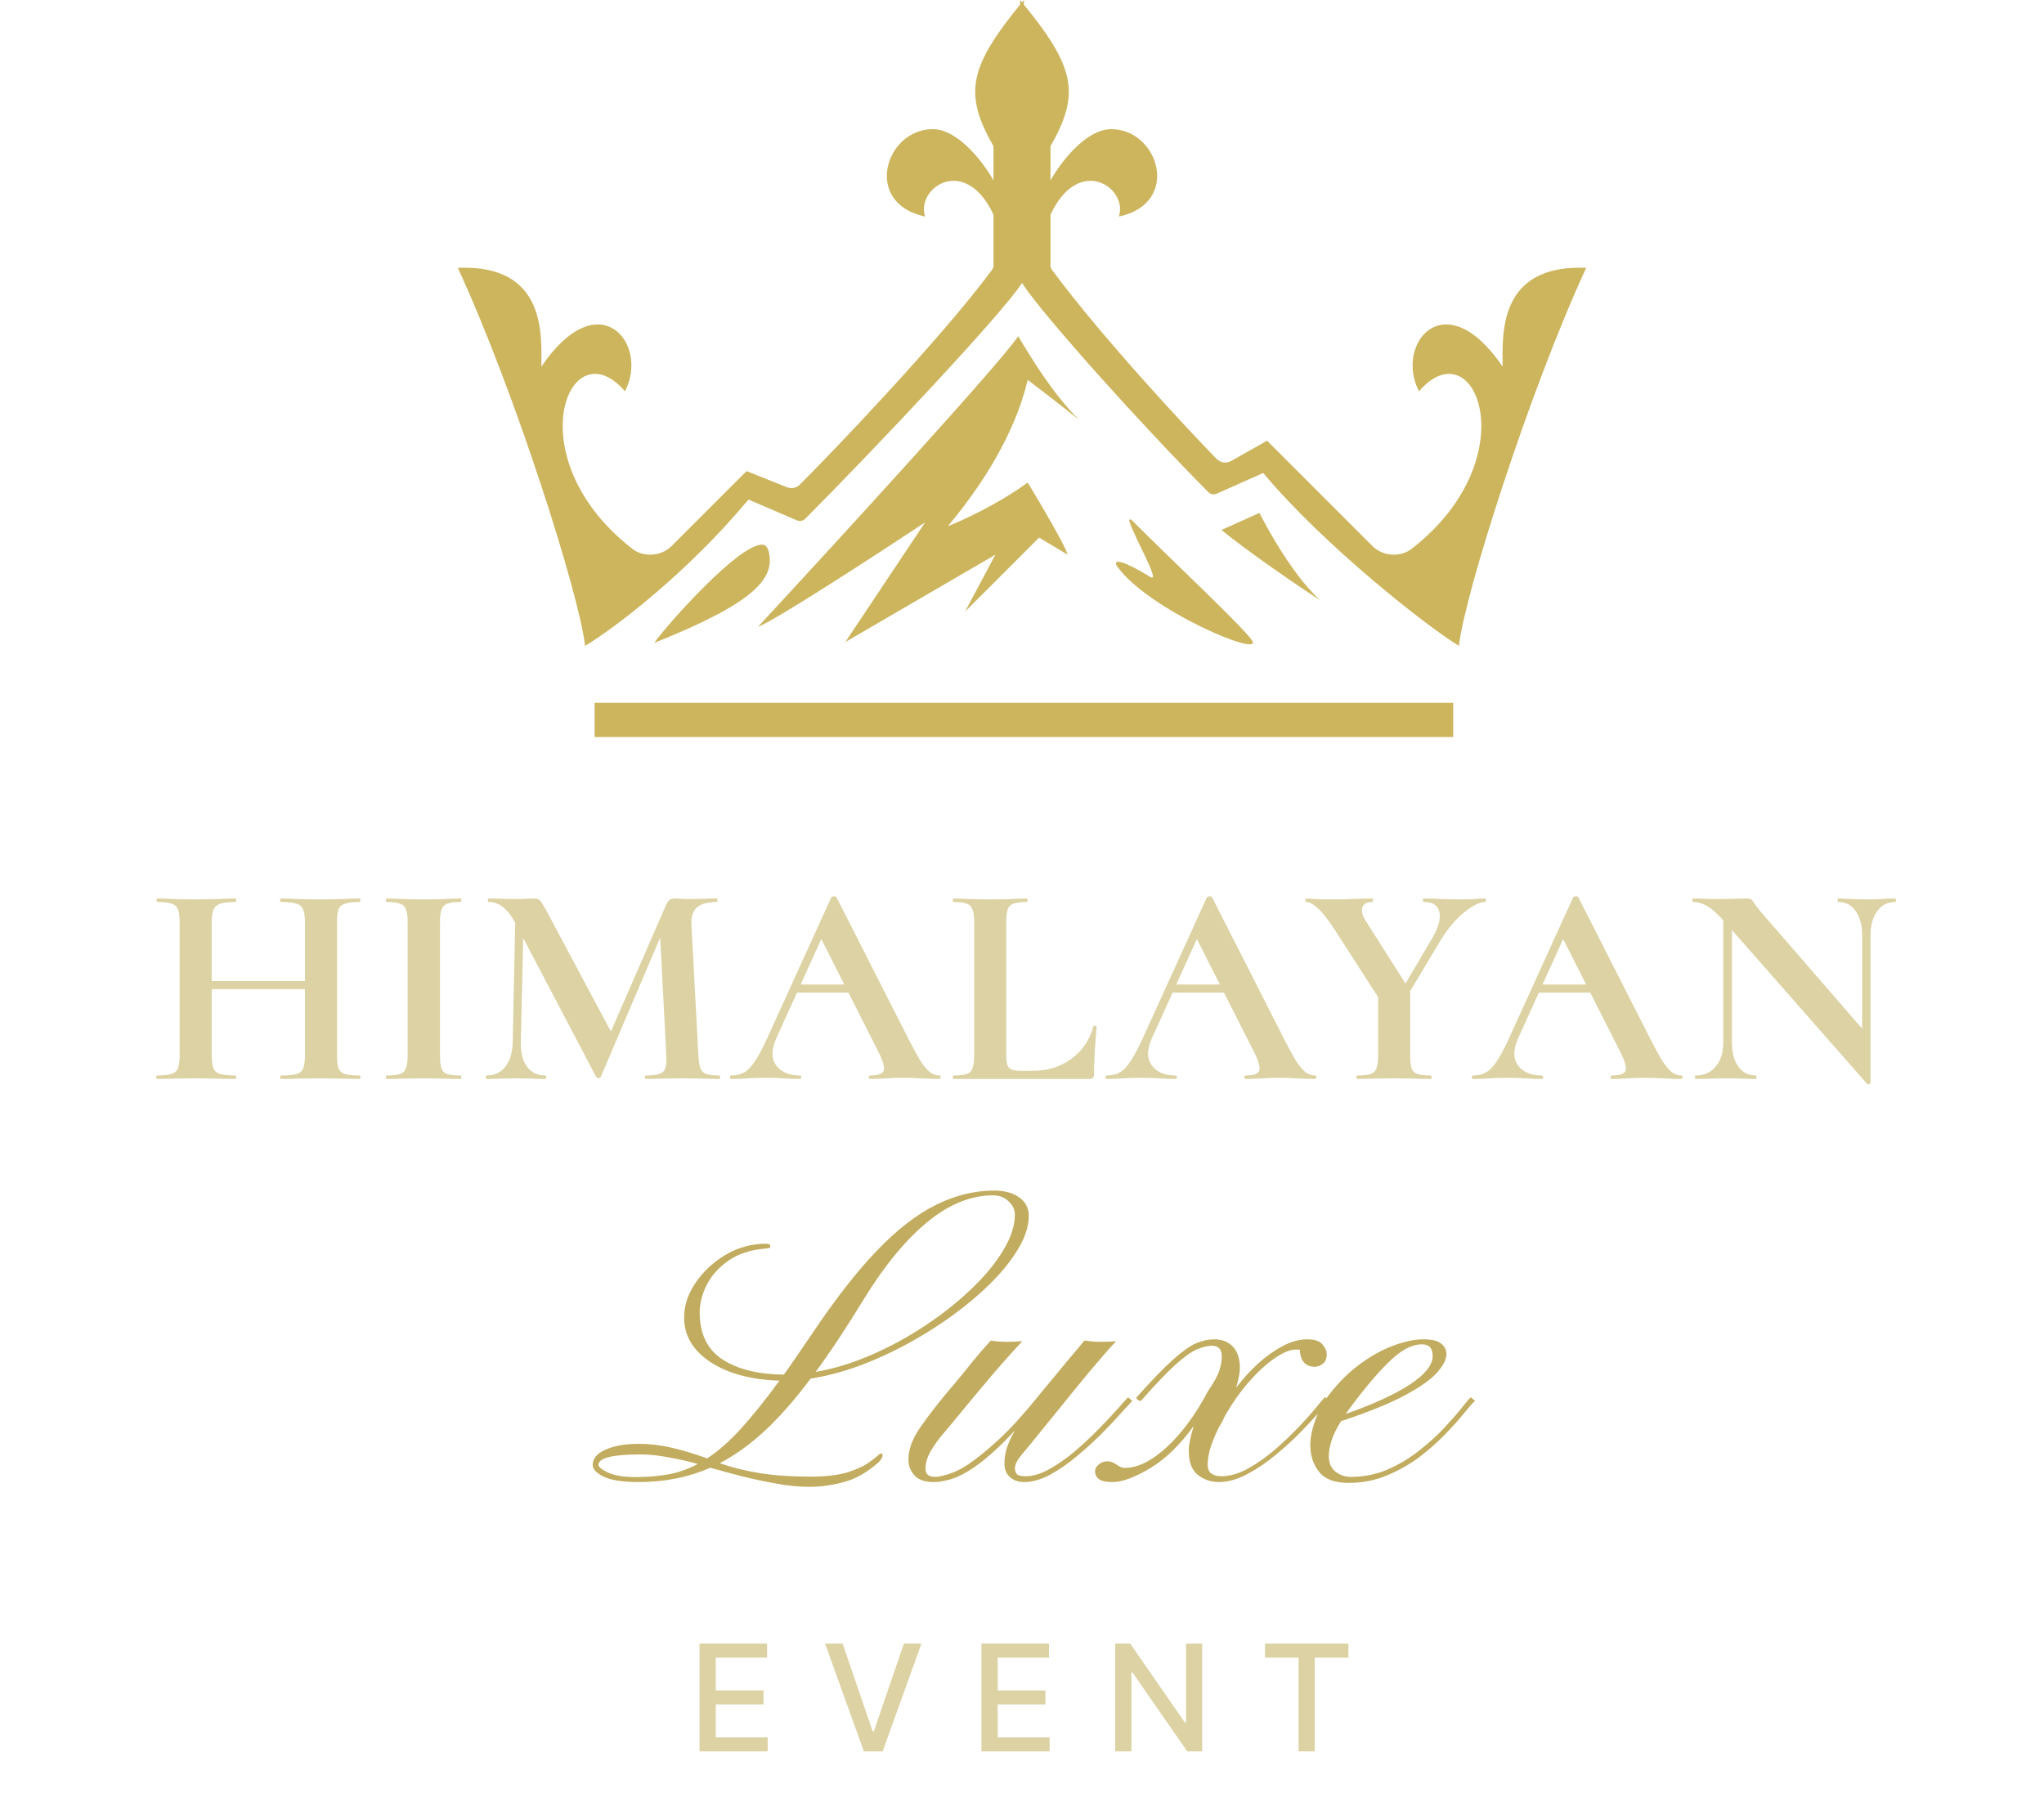
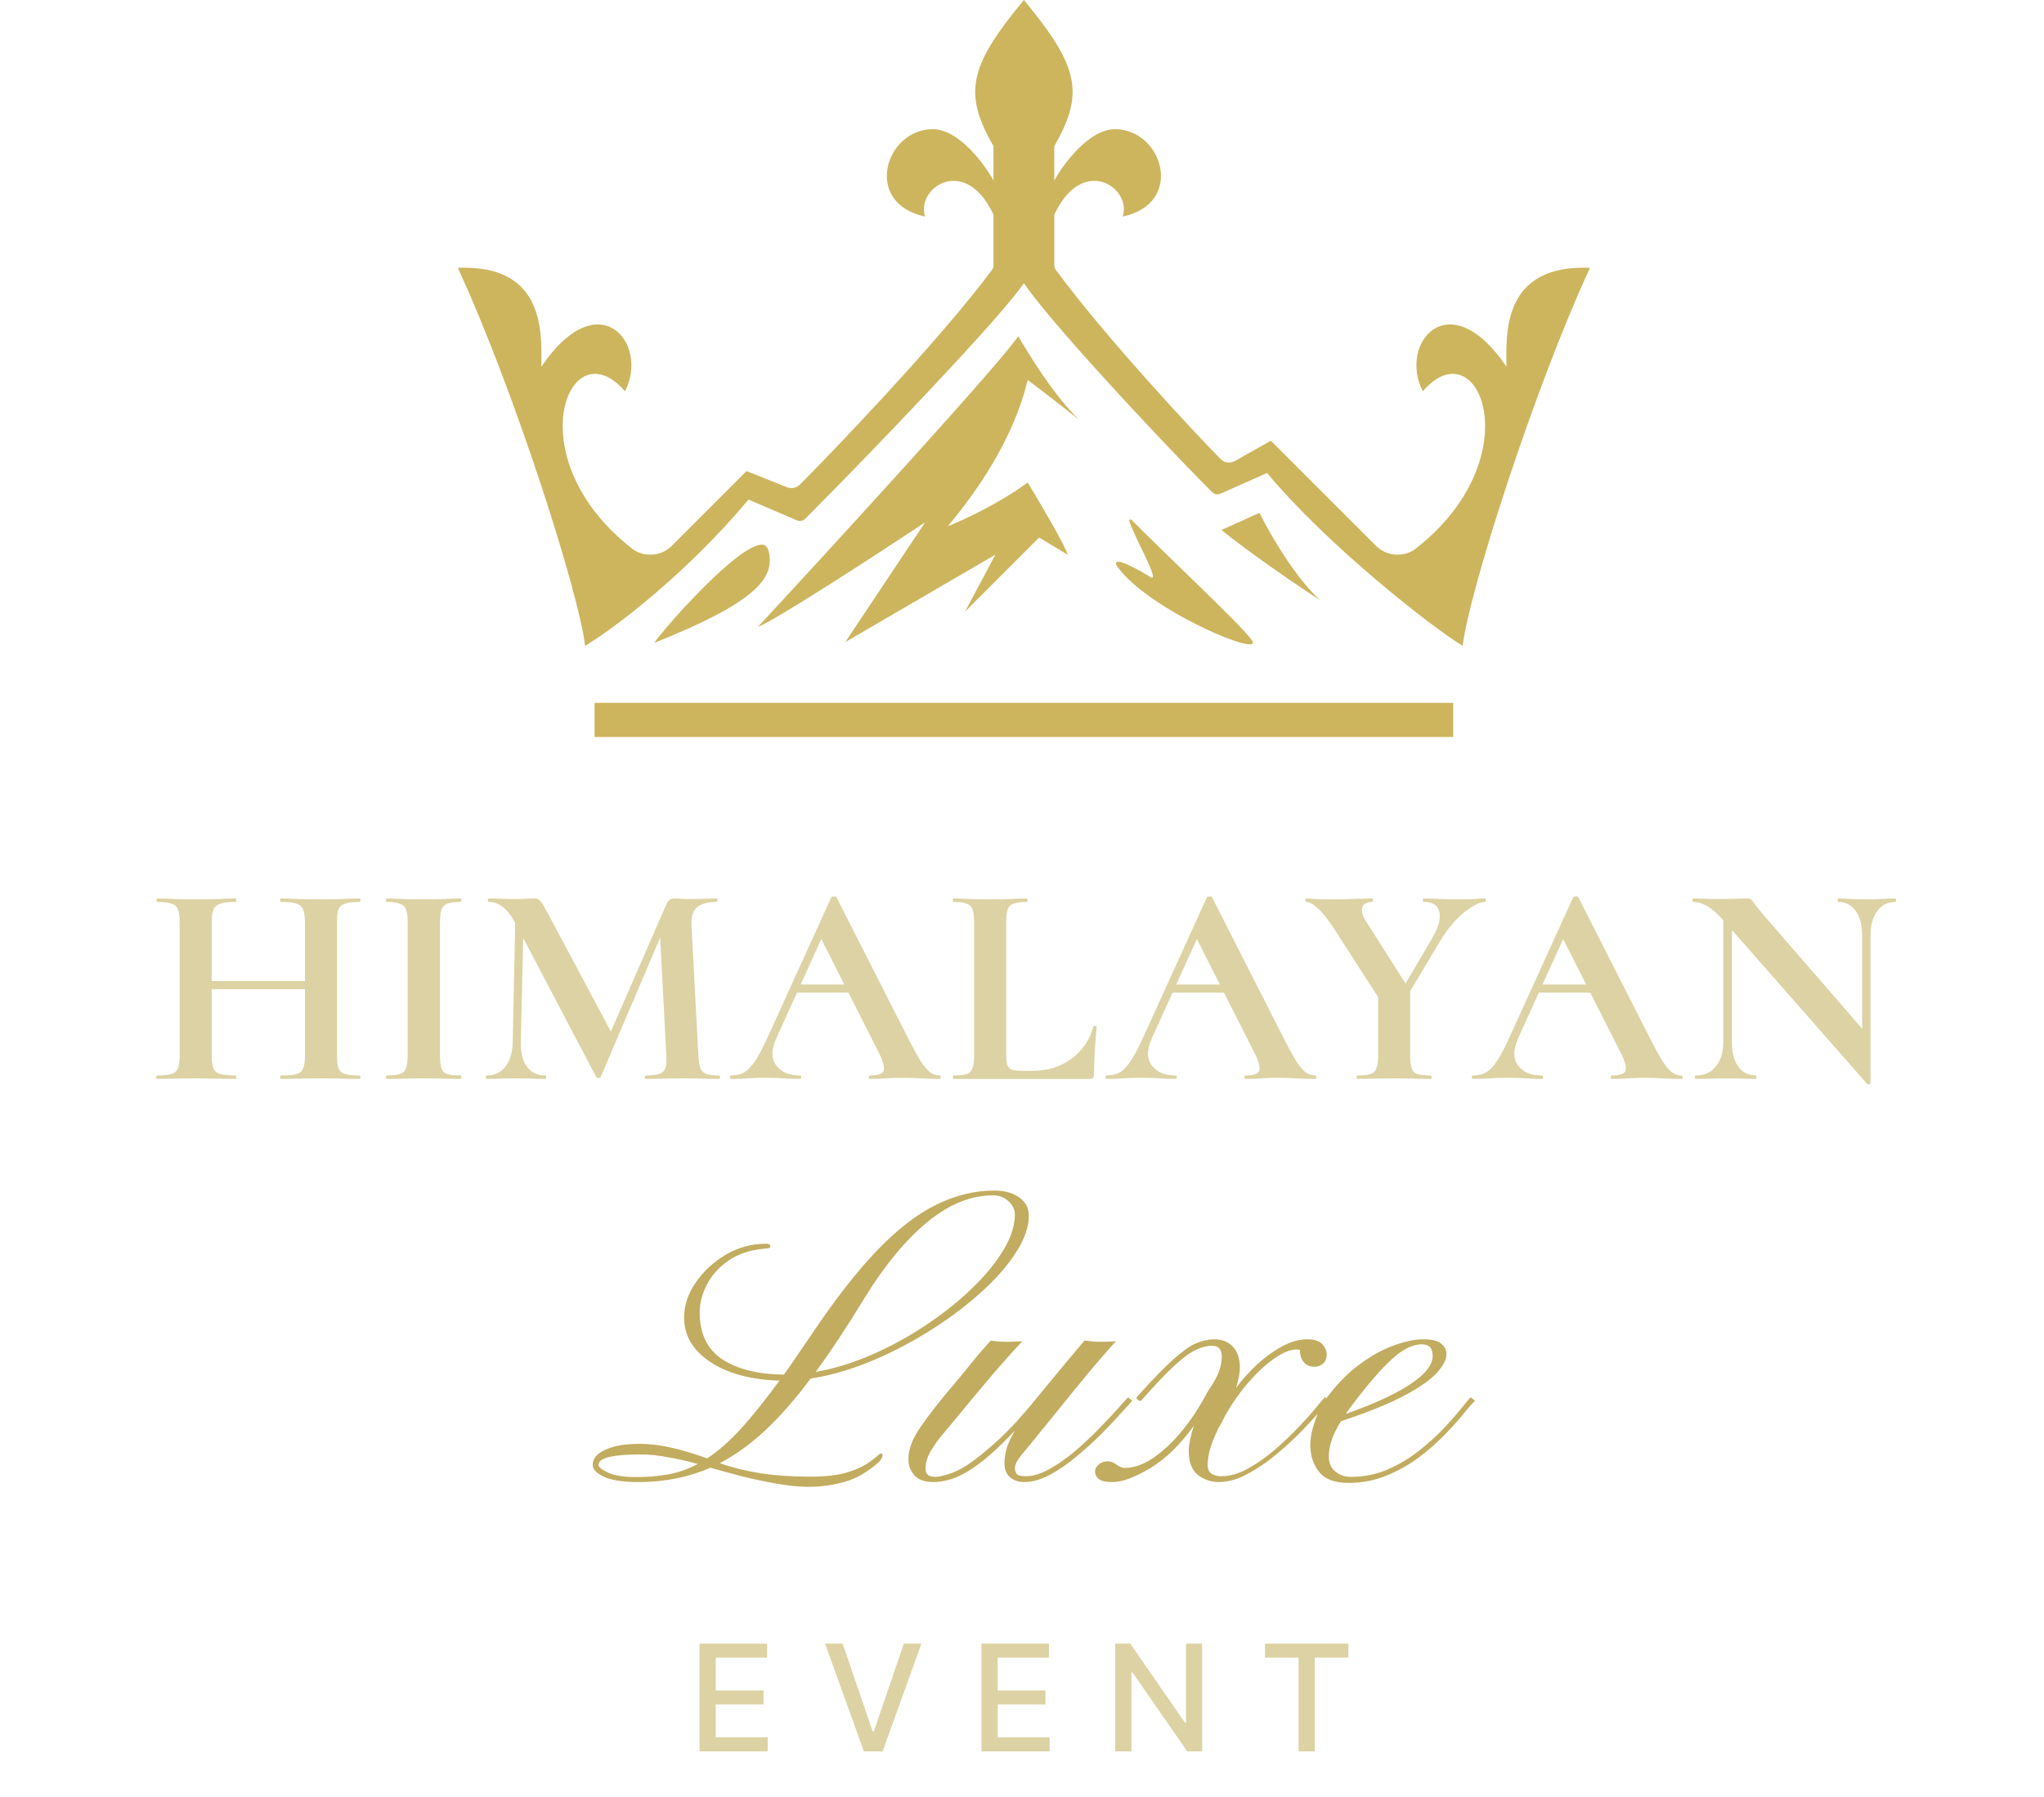
<svg xmlns="http://www.w3.org/2000/svg" width="538" height="473" viewBox="0 0 538 473" fill="none">
  <path d="M382.5 185H156.5V194H382.5V185Z" fill="#CDB55E" />
  <path d="M329.5 168.5C326.82 164.671 307.526 146.615 297.857 136.868C297.542 136.551 297.111 136.761 297.246 137.188C298.623 141.544 305.244 152.898 303 152C293.8 146.4 293.167 147.667 294 149C302 160.5 333 173.5 329.5 168.5Z" fill="#CDB55E" />
  <path d="M331.5 135L321.5 139.5C328.3 145.1 342 154.5 347.5 158C339.1 150.4 331.5 135 331.5 135Z" fill="#CDB55E" />
-   <path d="M269.5 0C255 17.5 253.5 24.5 261.5 38.5V47.5C259 43 252.3 34 245.5 34C233 34 227 53.5 243.5 57C241 49.5 254 40.5 261.5 56.5V69.846C261.5 70.271 261.374 70.673 261.121 71.015C247.531 89.407 217.612 120.544 210.505 127.574C209.569 128.5 208.269 128.708 207.046 128.219L196.5 124L176.843 143.657C175.343 145.157 173.308 146 171.186 146H171.07C169.399 146 167.744 145.477 166.425 144.451C135.618 120.47 149.819 85.873 164.5 103C171 90.5 157.7 74.1 142.5 96.5C142.5 88.5 144 69.5 120.5 70.5C135.5 103 152.5 156.5 154 170C161.833 165.333 181 150.7 197 131.5L209.755 136.967C210.507 137.289 211.367 137.134 211.944 136.554C229.728 118.701 263.597 82.85 269 74.5L269.5 0Z" fill="#CDB55E" />
-   <path d="M268.5 0C283 17.5 284.5 24.5 276.5 38.5V47.5C279 43 285.7 34 292.5 34C305 34 311 53.5 294.5 57C297 49.5 284 40.5 276.5 56.5V69.846C276.5 70.271 276.63 70.677 276.882 71.019C290.035 88.861 313.578 114.052 320.239 120.799C321.298 121.872 322.828 122.032 324.141 121.29L333.5 116L361.157 143.657C362.657 145.157 364.692 146 366.814 146H366.93C368.601 146 370.256 145.477 371.575 144.451C402.382 120.47 388.181 85.873 373.5 103C367 90.5 380.3 74.1 395.5 96.5C395.5 88.5 394 69.5 417.5 70.5C402.5 103 385.5 156.5 384 170C376.167 165.333 348.5 143.7 332.5 124.5L320.255 129.942C319.499 130.278 318.621 130.122 318.038 129.535C300.527 111.918 274.4 82.846 269 74.5L268.5 0Z" fill="#CDB55E" />
  <path d="M200.768 143.373C194.727 142.858 175.566 164.444 172.189 169.226C198.804 158.599 203.9 152.26 202.383 145.374C202.18 144.452 201.708 143.454 200.768 143.373Z" fill="#CDB55E" />
  <path d="M268 88.5C263.2 95.7 220.333 142.5 199.5 165C203.9 163.4 230.667 146 243.5 137.5L222.5 169L262 146L254 161L273.5 141.5L281 146C280.6 144 273.833 132.5 270.5 127C262.9 132.6 253.333 137 249.5 138.5C262 123.5 268 110.5 270.5 100C278.9 106.4 283 109.667 284 110.5C277 103.5 271.5 94.333 268 88.5Z" fill="#CDB55E" />
+   <path d="M269.5 0C255 17.5 253.5 24.5 261.5 38.5V47.5C259 43 252.3 34 245.5 34C233 34 227 53.5 243.5 57C241 49.5 254 40.5 261.5 56.5V69.846C261.5 70.271 261.374 70.673 261.121 71.015C247.531 89.407 217.612 120.544 210.505 127.574C209.569 128.5 208.269 128.708 207.046 128.219L196.5 124L176.843 143.657C175.343 145.157 173.308 146 171.186 146H171.07C169.399 146 167.744 145.477 166.425 144.451C135.618 120.47 149.819 85.873 164.5 103C171 90.5 157.7 74.1 142.5 96.5C142.5 88.5 144 69.5 120.5 70.5C135.5 103 152.5 156.5 154 170C161.833 165.333 181 150.7 197 131.5L209.755 136.967C210.507 137.289 211.366 137.134 211.944 136.555C229.745 118.702 264.097 82.85 269.5 74.5L269.5 0Z" fill="#CDB55E" />
+   <path d="M269.5 0C284 17.5 285.5 24.5 277.5 38.5V47.5C280 43 286.7 34 293.5 34C306 34 312 53.5 295.5 57C298 49.5 285 40.5 277.5 56.5V69.846C277.5 70.271 277.63 70.677 277.882 71.019C291.035 88.861 314.578 114.052 321.239 120.799C322.298 121.872 323.828 122.032 325.141 121.29L334.5 116L362.157 143.657C363.657 145.157 365.692 146 367.814 146H367.93C369.601 146 371.256 145.477 372.575 144.451C403.382 120.47 389.181 85.873 374.5 103C368 90.5 381.3 74.1 396.5 96.5C396.5 88.5 395 69.5 418.5 70.5C403.5 103 386.5 156.5 385 170C377.167 165.333 349.5 143.7 333.5 124.5L321.255 129.942C320.499 130.278 319.621 130.122 319.038 129.535C301.509 111.918 274.9 82.846 269.5 74.5L269.5 0Z" fill="#CDB55E" />
+   <path d="M263.5 9.5L269.5 0L271 3L272.5 5L274 9.5L276 81.5L271 76L270 75L269.5 74.5L269 75L262.5 81.5L263.5 9.5Z" fill="#CDB55E" />
  <path d="M80.268 242.808C80.268 241.339 80.116 240.224 79.812 239.464C79.559 238.704 78.976 238.172 78.064 237.868C77.152 237.564 75.784 237.412 73.96 237.412C73.808 237.412 73.732 237.26 73.732 236.956C73.732 236.652 73.808 236.5 73.96 236.5C75.277 236.5 76.772 236.551 78.444 236.652C80.167 236.703 82.193 236.728 84.524 236.728C86.348 236.728 88.147 236.703 89.92 236.652C91.744 236.551 93.315 236.5 94.632 236.5C94.784 236.5 94.86 236.652 94.86 236.956C94.86 237.26 94.784 237.412 94.632 237.412C92.96 237.412 91.693 237.564 90.832 237.868C89.971 238.121 89.388 238.628 89.084 239.388C88.831 240.097 88.704 241.187 88.704 242.656V277.844C88.704 279.313 88.831 280.428 89.084 281.188C89.388 281.948 89.971 282.455 90.832 282.708C91.693 282.961 92.96 283.088 94.632 283.088C94.784 283.088 94.86 283.24 94.86 283.544C94.86 283.848 94.784 284 94.632 284C93.315 284 91.744 283.975 89.92 283.924C88.147 283.873 86.348 283.848 84.524 283.848C82.193 283.848 80.167 283.873 78.444 283.924C76.772 283.975 75.277 284 73.96 284C73.808 284 73.732 283.848 73.732 283.544C73.732 283.24 73.808 283.088 73.96 283.088C75.784 283.088 77.152 282.961 78.064 282.708C78.976 282.455 79.559 281.948 79.812 281.188C80.116 280.428 80.268 279.313 80.268 277.844V242.808ZM51.236 260.364V258.236H84.144V260.364H51.236ZM47.284 277.844V242.656C47.284 241.187 47.132 240.097 46.828 239.388C46.575 238.628 46.017 238.121 45.156 237.868C44.345 237.564 43.104 237.412 41.432 237.412C41.28 237.412 41.204 237.26 41.204 236.956C41.204 236.652 41.28 236.5 41.432 236.5C42.749 236.5 44.244 236.551 45.916 236.652C47.588 236.703 49.336 236.728 51.16 236.728C53.491 236.728 55.517 236.703 57.24 236.652C59.013 236.551 60.609 236.5 62.028 236.5C62.129 236.5 62.18 236.652 62.18 236.956C62.18 237.26 62.129 237.412 62.028 237.412C60.255 237.412 58.912 237.564 58 237.868C57.088 238.172 56.48 238.704 56.176 239.464C55.872 240.224 55.72 241.339 55.72 242.808V277.844C55.72 279.313 55.872 280.428 56.176 281.188C56.48 281.948 57.088 282.455 58 282.708C58.912 282.961 60.255 283.088 62.028 283.088C62.129 283.088 62.18 283.24 62.18 283.544C62.18 283.848 62.129 284 62.028 284C60.559 284 58.963 283.975 57.24 283.924C55.517 283.873 53.491 283.848 51.16 283.848C49.336 283.848 47.563 283.873 45.84 283.924C44.117 283.975 42.597 284 41.28 284C41.179 284 41.128 283.848 41.128 283.544C41.128 283.24 41.179 283.088 41.28 283.088C43.003 283.088 44.269 282.961 45.08 282.708C45.941 282.455 46.524 281.948 46.828 281.188C47.132 280.428 47.284 279.313 47.284 277.844ZM115.811 277.844C115.811 279.313 115.938 280.428 116.191 281.188C116.444 281.948 116.951 282.455 117.711 282.708C118.471 282.961 119.636 283.088 121.207 283.088C121.359 283.088 121.435 283.24 121.435 283.544C121.435 283.848 121.359 284 121.207 284C119.89 284 118.42 283.975 116.799 283.924C115.178 283.873 113.404 283.848 111.479 283.848C109.655 283.848 107.907 283.873 106.235 283.924C104.563 283.975 103.068 284 101.751 284C101.65 284 101.599 283.848 101.599 283.544C101.599 283.24 101.65 283.088 101.751 283.088C103.322 283.088 104.487 282.961 105.247 282.708C106.058 282.455 106.59 281.948 106.843 281.188C107.147 280.428 107.299 279.313 107.299 277.844V242.656C107.299 241.187 107.147 240.097 106.843 239.388C106.59 238.628 106.058 238.121 105.247 237.868C104.487 237.564 103.322 237.412 101.751 237.412C101.65 237.412 101.599 237.26 101.599 236.956C101.599 236.652 101.65 236.5 101.751 236.5C103.068 236.5 104.563 236.551 106.235 236.652C107.907 236.703 109.655 236.728 111.479 236.728C113.404 236.728 115.178 236.703 116.799 236.652C118.471 236.551 119.94 236.5 121.207 236.5C121.359 236.5 121.435 236.652 121.435 236.956C121.435 237.26 121.359 237.412 121.207 237.412C119.687 237.412 118.522 237.564 117.711 237.868C116.951 238.172 116.444 238.704 116.191 239.464C115.938 240.224 115.811 241.339 115.811 242.808V277.844ZM134.948 274.348L135.708 238.248L137.912 238.4L137.076 274.348C137.025 277.033 137.557 279.161 138.672 280.732C139.837 282.303 141.458 283.088 143.536 283.088C143.688 283.088 143.764 283.24 143.764 283.544C143.764 283.848 143.688 284 143.536 284C142.421 284 141.281 283.975 140.116 283.924C138.95 283.873 137.633 283.848 136.164 283.848C134.542 283.848 133.073 283.873 131.756 283.924C130.438 283.975 129.222 284 128.108 284C127.956 284 127.88 283.848 127.88 283.544C127.88 283.24 127.956 283.088 128.108 283.088C130.185 283.088 131.832 282.303 133.048 280.732C134.264 279.161 134.897 277.033 134.948 274.348ZM189.364 283.088C189.465 283.088 189.516 283.24 189.516 283.544C189.516 283.848 189.465 284 189.364 284C188.046 284 186.552 283.975 184.88 283.924C183.208 283.873 181.46 283.848 179.636 283.848C177.761 283.848 176.013 283.873 174.392 283.924C172.77 283.975 171.301 284 169.984 284C169.832 284 169.756 283.848 169.756 283.544C169.756 283.24 169.832 283.088 169.984 283.088C172.365 283.088 173.885 282.759 174.544 282.1C175.253 281.441 175.532 280.023 175.38 277.844L173.632 244.1L177.508 238.02L158.128 283.468C158.077 283.671 157.874 283.772 157.52 283.772C157.216 283.772 157.013 283.671 156.912 283.468L135.556 242.808C133.63 239.211 131.325 237.412 128.64 237.412C128.488 237.412 128.412 237.26 128.412 236.956C128.412 236.652 128.488 236.5 128.64 236.5C129.704 236.5 130.818 236.525 131.984 236.576C133.149 236.627 134.137 236.652 134.948 236.652C136.265 236.652 137.405 236.627 138.368 236.576C139.381 236.525 140.166 236.5 140.724 236.5C141.433 236.5 141.965 236.753 142.32 237.26C142.725 237.767 143.358 238.831 144.22 240.452L161.244 272.372L157.444 279.212L175.228 238.4C175.532 237.691 175.836 237.209 176.14 236.956C176.494 236.652 176.95 236.5 177.508 236.5C178.014 236.5 178.546 236.525 179.104 236.576C179.661 236.627 180.32 236.652 181.08 236.652C182.701 236.652 184.069 236.627 185.184 236.576C186.349 236.525 187.489 236.5 188.604 236.5C188.756 236.5 188.832 236.652 188.832 236.956C188.832 237.26 188.756 237.412 188.604 237.412C186.273 237.412 184.55 237.893 183.436 238.856C182.372 239.819 181.89 241.313 181.992 243.34L183.816 277.844C183.917 279.313 184.094 280.428 184.348 281.188C184.652 281.948 185.184 282.455 185.944 282.708C186.704 282.961 187.844 283.088 189.364 283.088ZM209.308 261.276L210.448 259.148H226.104L226.636 261.276H209.308ZM247.232 283.088C247.485 283.088 247.612 283.24 247.612 283.544C247.612 283.848 247.485 284 247.232 284C245.712 284 244.116 283.949 242.444 283.848C240.822 283.747 239.252 283.696 237.732 283.696C236.009 283.696 234.514 283.747 233.248 283.848C231.981 283.949 230.562 284 228.992 284C228.789 284 228.688 283.848 228.688 283.544C228.688 283.24 228.789 283.088 228.992 283.088C231.069 283.088 232.26 282.683 232.564 281.872C232.918 281.011 232.462 279.339 231.196 276.856L215.768 246.38L219.492 239.844L204.368 273.208C203 276.248 202.974 278.655 204.292 280.428C205.609 282.201 207.686 283.088 210.524 283.088C210.777 283.088 210.904 283.24 210.904 283.544C210.904 283.848 210.777 284 210.524 284C209.004 284 207.61 283.949 206.344 283.848C205.077 283.747 203.481 283.696 201.556 283.696C199.58 283.696 197.984 283.747 196.768 283.848C195.602 283.949 194.158 284 192.436 284C192.233 284 192.132 283.848 192.132 283.544C192.132 283.24 192.233 283.088 192.436 283.088C193.804 283.088 194.969 282.809 195.932 282.252C196.945 281.644 197.933 280.58 198.896 279.06C199.909 277.489 201.049 275.285 202.316 272.448L218.808 236.196C218.858 236.044 219.086 235.968 219.492 235.968C219.897 235.917 220.125 235.993 220.176 236.196L239.176 273.588C240.392 275.969 241.43 277.869 242.292 279.288C243.204 280.656 244.04 281.644 244.8 282.252C245.61 282.809 246.421 283.088 247.232 283.088ZM264.85 242.732V277.54C264.85 278.756 264.951 279.693 265.154 280.352C265.357 280.96 265.762 281.365 266.37 281.568C267.029 281.771 267.966 281.872 269.182 281.872H271.766C275.718 281.872 279.138 280.808 282.026 278.68C284.914 276.552 286.839 273.715 287.802 270.168C287.853 270.016 288.005 269.965 288.258 270.016C288.511 270.067 288.638 270.168 288.638 270.32C288.486 271.992 288.334 274.019 288.182 276.4C288.03 278.731 287.954 280.884 287.954 282.86C287.954 283.62 287.574 284 286.814 284H250.942C250.841 284 250.79 283.848 250.79 283.544C250.79 283.24 250.841 283.088 250.942 283.088C252.513 283.088 253.678 282.961 254.438 282.708C255.198 282.455 255.705 281.948 255.958 281.188C256.262 280.428 256.414 279.313 256.414 277.844V242.656C256.414 241.187 256.262 240.097 255.958 239.388C255.705 238.628 255.198 238.121 254.438 237.868C253.678 237.564 252.513 237.412 250.942 237.412C250.841 237.412 250.79 237.26 250.79 236.956C250.79 236.652 250.841 236.5 250.942 236.5C252.158 236.5 253.602 236.551 255.274 236.652C256.997 236.703 258.77 236.728 260.594 236.728C262.519 236.728 264.293 236.703 265.914 236.652C267.535 236.551 268.979 236.5 270.246 236.5C270.398 236.5 270.474 236.652 270.474 236.956C270.474 237.26 270.398 237.412 270.246 237.412C268.726 237.412 267.561 237.564 266.75 237.868C265.99 238.121 265.483 238.628 265.23 239.388C264.977 240.148 264.85 241.263 264.85 242.732ZM308.164 261.276L309.304 259.148H324.96L325.492 261.276H308.164ZM346.088 283.088C346.341 283.088 346.468 283.24 346.468 283.544C346.468 283.848 346.341 284 346.088 284C344.568 284 342.972 283.949 341.3 283.848C339.679 283.747 338.108 283.696 336.588 283.696C334.865 283.696 333.371 283.747 332.104 283.848C330.837 283.949 329.419 284 327.848 284C327.645 284 327.544 283.848 327.544 283.544C327.544 283.24 327.645 283.088 327.848 283.088C329.925 283.088 331.116 282.683 331.42 281.872C331.775 281.011 331.319 279.339 330.052 276.856L314.624 246.38L318.348 239.844L303.224 273.208C301.856 276.248 301.831 278.655 303.148 280.428C304.465 282.201 306.543 283.088 309.38 283.088C309.633 283.088 309.76 283.24 309.76 283.544C309.76 283.848 309.633 284 309.38 284C307.86 284 306.467 283.949 305.2 283.848C303.933 283.747 302.337 283.696 300.412 283.696C298.436 283.696 296.84 283.747 295.624 283.848C294.459 283.949 293.015 284 291.292 284C291.089 284 290.988 283.848 290.988 283.544C290.988 283.24 291.089 283.088 291.292 283.088C292.66 283.088 293.825 282.809 294.788 282.252C295.801 281.644 296.789 280.58 297.752 279.06C298.765 277.489 299.905 275.285 301.172 272.448L317.664 236.196C317.715 236.044 317.943 235.968 318.348 235.968C318.753 235.917 318.981 235.993 319.032 236.196L338.032 273.588C339.248 275.969 340.287 277.869 341.148 279.288C342.06 280.656 342.896 281.644 343.656 282.252C344.467 282.809 345.277 283.088 346.088 283.088ZM367.604 262.872L376.952 246.988C378.624 244.151 379.258 241.845 378.852 240.072C378.498 238.299 377.13 237.412 374.748 237.412C374.596 237.412 374.52 237.26 374.52 236.956C374.52 236.652 374.596 236.5 374.748 236.5C376.37 236.5 377.89 236.551 379.308 236.652C380.727 236.703 382.627 236.728 385.008 236.728C386.275 236.728 387.288 236.703 388.048 236.652C388.859 236.551 389.822 236.5 390.936 236.5C391.038 236.5 391.088 236.652 391.088 236.956C391.088 237.26 391.038 237.412 390.936 237.412C389.923 237.412 388.707 237.868 387.288 238.78C385.87 239.641 384.451 240.832 383.032 242.352C381.614 243.872 380.296 245.645 379.08 247.672L369.2 264.164L367.604 262.872ZM363.196 263.176L351.644 245.24C349.618 242.099 347.996 240.021 346.78 239.008C345.615 237.944 344.627 237.412 343.816 237.412C343.664 237.412 343.588 237.26 343.588 236.956C343.588 236.652 343.664 236.5 343.816 236.5C344.576 236.5 345.362 236.551 346.172 236.652C346.983 236.703 347.768 236.728 348.528 236.728C349.947 236.728 351.467 236.728 353.088 236.728C354.71 236.677 356.23 236.627 357.648 236.576C359.118 236.525 360.308 236.5 361.22 236.5C361.322 236.5 361.372 236.652 361.372 236.956C361.372 237.26 361.322 237.412 361.22 237.412C359.751 237.412 358.864 237.919 358.56 238.932C358.307 239.945 358.636 241.136 359.548 242.504L370.492 259.756L363.196 263.176ZM362.74 260.44L371.176 259.756V277.844C371.176 279.313 371.303 280.428 371.556 281.188C371.81 281.948 372.316 282.455 373.076 282.708C373.836 282.961 375.002 283.088 376.572 283.088C376.724 283.088 376.8 283.24 376.8 283.544C376.8 283.848 376.724 284 376.572 284C375.255 284 373.786 283.975 372.164 283.924C370.594 283.873 368.846 283.848 366.92 283.848C365.096 283.848 363.348 283.873 361.676 283.924C360.004 283.975 358.51 284 357.192 284C357.091 284 357.04 283.848 357.04 283.544C357.04 283.24 357.091 283.088 357.192 283.088C358.763 283.088 359.928 282.961 360.688 282.708C361.499 282.455 362.031 281.948 362.284 281.188C362.588 280.428 362.74 279.313 362.74 277.844V260.44ZM404.571 261.276L405.711 259.148H421.367L421.899 261.276H404.571ZM442.495 283.088C442.749 283.088 442.875 283.24 442.875 283.544C442.875 283.848 442.749 284 442.495 284C440.975 284 439.379 283.949 437.707 283.848C436.086 283.747 434.515 283.696 432.995 283.696C431.273 283.696 429.778 283.747 428.511 283.848C427.245 283.949 425.826 284 424.255 284C424.053 284 423.951 283.848 423.951 283.544C423.951 283.24 424.053 283.088 424.255 283.088C426.333 283.088 427.523 282.683 427.827 281.872C428.182 281.011 427.726 279.339 426.459 276.856L411.031 246.38L414.755 239.844L399.631 273.208C398.263 276.248 398.238 278.655 399.555 280.428C400.873 282.201 402.95 283.088 405.787 283.088C406.041 283.088 406.167 283.24 406.167 283.544C406.167 283.848 406.041 284 405.787 284C404.267 284 402.874 283.949 401.607 283.848C400.341 283.747 398.745 283.696 396.819 283.696C394.843 283.696 393.247 283.747 392.031 283.848C390.866 283.949 389.422 284 387.699 284C387.497 284 387.395 283.848 387.395 283.544C387.395 283.24 387.497 283.088 387.699 283.088C389.067 283.088 390.233 282.809 391.195 282.252C392.209 281.644 393.197 280.58 394.159 279.06C395.173 277.489 396.313 275.285 397.579 272.448L414.071 236.196C414.122 236.044 414.35 235.968 414.755 235.968C415.161 235.917 415.389 235.993 415.439 236.196L434.439 273.588C435.655 275.969 436.694 277.869 437.555 279.288C438.467 280.656 439.303 281.644 440.063 282.252C440.874 282.809 441.685 283.088 442.495 283.088ZM453.578 274.348V238.248L455.858 238.4V274.348C455.858 277.033 456.415 279.161 457.53 280.732C458.644 282.303 460.19 283.088 462.166 283.088C462.267 283.088 462.318 283.24 462.318 283.544C462.318 283.848 462.267 284 462.166 284C461.051 284 459.886 283.975 458.67 283.924C457.504 283.873 456.212 283.848 454.794 283.848C453.274 283.848 451.779 283.873 450.31 283.924C448.891 283.975 447.574 284 446.358 284C446.206 284 446.13 283.848 446.13 283.544C446.13 283.24 446.206 283.088 446.358 283.088C448.587 283.088 450.335 282.303 451.602 280.732C452.919 279.161 453.578 277.033 453.578 274.348ZM492.338 285.14C492.338 285.292 492.211 285.368 491.958 285.368C491.755 285.419 491.603 285.419 491.502 285.368L454.034 242.732C452.21 240.655 450.664 239.261 449.398 238.552C448.131 237.792 446.864 237.412 445.598 237.412C445.496 237.412 445.446 237.26 445.446 236.956C445.446 236.652 445.496 236.5 445.598 236.5C446.611 236.5 447.65 236.525 448.714 236.576C449.778 236.627 450.766 236.652 451.678 236.652C453.502 236.652 455.148 236.627 456.618 236.576C458.087 236.525 459.227 236.5 460.038 236.5C460.696 236.5 461.178 236.804 461.482 237.412C461.836 237.969 462.622 238.983 463.838 240.452L491.73 272.6L492.338 285.14ZM492.338 246.228V285.14L490.134 282.86V246.228C490.134 243.543 489.576 241.415 488.462 239.844C487.347 238.223 485.802 237.412 483.826 237.412C483.724 237.412 483.674 237.26 483.674 236.956C483.674 236.652 483.724 236.5 483.826 236.5C484.94 236.5 486.08 236.551 487.246 236.652C488.462 236.703 489.779 236.728 491.198 236.728C492.566 236.728 493.908 236.703 495.226 236.652C496.543 236.551 497.759 236.5 498.874 236.5C498.975 236.5 499.026 236.652 499.026 236.956C499.026 237.26 498.975 237.412 498.874 237.412C496.847 237.412 495.251 238.223 494.086 239.844C492.92 241.415 492.338 243.543 492.338 246.228Z" fill="#DCD2A3" />
  <path d="M184.116 461V432.636H201.899V436.32H188.396V444.962H200.971V448.632H188.396V457.316H202.065V461H184.116ZM221.794 432.636L229.688 455.737H230.007L237.901 432.636H242.527L232.32 461H227.376L217.168 432.636H221.794ZM258.323 461V432.636H276.105V436.32H262.602V444.962H275.178V448.632H262.602V457.316H276.272V461H258.323ZM316.415 432.636V461H312.482L298.064 440.198H297.801V461H293.522V432.636H297.483L311.914 453.466H312.177V432.636H316.415ZM332.959 436.32V432.636H354.91V436.32H346.06V461H341.795V436.32H332.959Z" fill="#DCD2A3" />
  <path d="M212.875 391.367C210.396 391.367 207.607 391.094 204.508 390.547C201.409 390 198.31 389.344 195.211 388.578C192.148 387.776 189.396 387.029 186.953 386.336C181.266 388.852 174.958 390.109 168.031 390.109C163.911 390.109 160.867 389.635 158.898 388.688C156.966 387.74 156 386.719 156 385.625C156 383.911 157.13 382.562 159.391 381.578C161.651 380.557 164.604 380.047 168.25 380.047C170.984 380.047 173.773 380.375 176.617 381.031C179.497 381.688 182.669 382.635 186.133 383.875C188.94 382.052 191.857 379.5 194.883 376.219C197.909 372.901 201.336 368.635 205.164 363.422C197.617 363.167 191.547 361.526 186.953 358.5C182.359 355.438 180.062 351.536 180.062 346.797C180.062 343.661 181.065 340.617 183.07 337.664C185.112 334.674 187.755 332.214 191 330.281C194.281 328.349 197.799 327.383 201.555 327.383C202.174 327.383 202.521 327.474 202.594 327.656C202.703 327.802 202.758 327.93 202.758 328.039C202.758 328.221 202.685 328.367 202.539 328.477C202.393 328.549 201.883 328.622 201.008 328.695C197.253 329.06 194.117 330.135 191.602 331.922C189.122 333.672 187.263 335.768 186.023 338.211C184.784 340.654 184.164 343.078 184.164 345.484C184.164 351.099 186.169 355.219 190.18 357.844C194.19 360.432 199.568 361.763 206.312 361.836C207.479 360.232 208.664 358.536 209.867 356.75C211.107 354.964 212.401 353.068 213.75 351.062C219.839 341.984 225.526 334.693 230.812 329.188C236.135 323.646 241.312 319.635 246.344 317.156C251.375 314.641 256.497 313.383 261.711 313.383C264.409 313.383 266.596 313.984 268.273 315.188C269.951 316.391 270.789 317.995 270.789 320C270.789 323.062 269.604 326.38 267.234 329.953C264.901 333.526 261.729 337.081 257.719 340.617C253.745 344.154 249.26 347.471 244.266 350.57C239.271 353.669 234.112 356.312 228.789 358.5C223.466 360.651 218.326 362.109 213.367 362.875C209.393 368.198 205.456 372.701 201.555 376.383C197.654 380.029 193.625 382.945 189.469 385.133C192.604 386.263 196.104 387.138 199.969 387.758C203.87 388.378 208.299 388.688 213.258 388.688C217.341 388.688 220.622 388.305 223.102 387.539C225.581 386.737 227.44 385.88 228.68 384.969C229.956 384.057 230.776 383.419 231.141 383.055C231.688 382.508 232.052 382.435 232.234 382.836C232.344 383.091 232.289 383.419 232.07 383.82C231.888 384.185 231.651 384.513 231.359 384.805C228.406 387.466 225.38 389.216 222.281 390.055C219.182 390.93 216.047 391.367 212.875 391.367ZM214.68 361.125C219.492 360.286 224.378 358.792 229.336 356.641C234.294 354.49 239.016 351.919 243.5 348.93C248.021 345.94 252.049 342.75 255.586 339.359C259.159 335.969 261.966 332.578 264.008 329.188C266.086 325.797 267.125 322.625 267.125 319.672C267.125 318.396 266.578 317.247 265.484 316.227C264.391 315.169 263.023 314.641 261.383 314.641C255.513 314.641 249.716 317.01 243.992 321.75C238.305 326.453 232.781 333.161 227.422 341.875C225.198 345.521 223.029 348.948 220.914 352.156C218.799 355.365 216.721 358.354 214.68 361.125ZM167.266 388.797C170.401 388.797 173.281 388.56 175.906 388.086C178.531 387.612 181.12 386.701 183.672 385.352C181.229 384.659 178.659 384.076 175.961 383.602C173.299 383.091 170.875 382.836 168.688 382.836C161.25 382.836 157.531 383.747 157.531 385.57C157.531 386.154 158.388 386.846 160.102 387.648C161.852 388.414 164.24 388.797 167.266 388.797ZM245.795 390.109C243.425 390.109 241.73 389.526 240.709 388.359C239.688 387.193 239.159 385.935 239.123 384.586C238.977 381.888 239.998 378.953 242.185 375.781C244.336 372.609 247.435 368.654 251.482 363.914C252.904 362.237 254.381 360.432 255.912 358.5C257.48 356.568 259.102 354.69 260.779 352.867C262.019 353.086 263.477 353.195 265.154 353.195C265.664 353.195 266.375 353.177 267.287 353.141C268.198 353.104 268.8 353.068 269.092 353.031C265.993 356.349 262.894 359.849 259.795 363.531C256.696 367.214 253.925 370.549 251.482 373.539C250.68 374.523 249.641 375.763 248.365 377.258C247.089 378.716 245.959 380.284 244.974 381.961C244.026 383.602 243.571 385.206 243.607 386.773C243.607 387.284 243.789 387.74 244.154 388.141C244.519 388.542 245.211 388.742 246.232 388.742C246.961 388.742 248.092 388.505 249.623 388.031C251.191 387.557 252.849 386.755 254.599 385.625C257.042 383.984 259.813 381.742 262.912 378.898C266.011 376.018 269.383 372.318 273.029 367.797C273.831 366.812 274.487 366.01 274.998 365.391C275.508 364.771 275.982 364.206 276.42 363.695C277.696 362.128 279.081 360.451 280.576 358.664C282.071 356.878 283.693 354.945 285.443 352.867C286.61 352.977 287.43 353.068 287.904 353.141C288.378 353.177 289.016 353.195 289.818 353.195C291.532 353.195 292.844 353.141 293.756 353.031C291.605 355.365 289.144 358.19 286.373 361.508C283.638 364.826 280.922 368.161 278.224 371.516C275.526 374.833 273.157 377.75 271.115 380.266C269.365 382.307 268.253 383.711 267.779 384.477C267.342 385.206 267.123 385.917 267.123 386.609C267.159 387.047 267.305 387.484 267.56 387.922C267.852 388.359 268.654 388.578 269.967 388.578C271.899 388.578 273.995 387.94 276.256 386.664C278.552 385.388 280.813 383.802 283.037 381.906C285.297 379.974 287.394 378.005 289.326 376C291.295 373.995 292.954 372.227 294.302 370.695C295.651 369.164 296.526 368.198 296.927 367.797L298.021 368.727C297.584 369.201 296.654 370.221 295.232 371.789C293.847 373.357 292.133 375.18 290.092 377.258C288.05 379.299 285.844 381.305 283.474 383.273C281.141 385.242 278.771 386.883 276.365 388.195C273.959 389.471 271.698 390.109 269.584 390.109C268.125 390.109 266.904 389.708 265.92 388.906C264.935 388.068 264.425 386.919 264.388 385.461C264.352 384.148 264.534 382.781 264.935 381.359C265.373 379.938 266.102 378.333 267.123 376.547C262.566 381.469 258.482 385.023 254.873 387.211C253.013 388.341 251.318 389.107 249.787 389.508C248.256 389.909 246.925 390.109 245.795 390.109ZM292.878 390.109C291.128 390.109 289.925 389.854 289.269 389.344C288.576 388.833 288.23 388.122 288.23 387.211C288.23 386.591 288.558 386.008 289.214 385.461C289.871 384.914 290.654 384.641 291.566 384.641C292.259 384.641 293.006 384.914 293.808 385.461C294.647 386.081 295.376 386.391 295.996 386.391C299.459 386.391 303.178 384.549 307.152 380.867C311.162 377.148 314.753 372.263 317.925 366.211C319.529 363.878 320.532 362.055 320.933 360.742C321.371 359.43 321.589 358.208 321.589 357.078C321.589 355.182 320.733 354.234 319.019 354.234C317.816 354.234 316.467 354.562 314.972 355.219C313.514 355.839 311.636 357.188 309.339 359.266C307.079 361.307 304.071 364.461 300.316 368.727C300.024 368.799 299.696 368.672 299.332 368.344C299.149 368.161 299.095 367.979 299.167 367.797C303.141 363.349 306.332 360.049 308.738 357.898C311.181 355.711 313.204 354.271 314.808 353.578C316.449 352.885 318.053 352.539 319.621 352.539C321.699 352.539 323.339 353.195 324.542 354.508C325.746 355.82 326.347 357.661 326.347 360.031C326.347 361.271 326.019 363.021 325.363 365.281C327.04 363.057 328.917 360.979 330.996 359.047C333.11 357.115 335.298 355.547 337.558 354.344C339.819 353.141 342.006 352.539 344.121 352.539C346.053 352.539 347.384 352.995 348.113 353.906C348.842 354.781 349.207 355.638 349.207 356.477C349.207 357.607 348.86 358.445 348.167 358.992C347.475 359.503 346.782 359.758 346.089 359.758C343.61 359.758 342.279 358.263 342.097 355.273C341.842 355.237 341.532 355.219 341.167 355.219C339.636 355.219 337.777 355.966 335.589 357.461C333.402 358.956 331.141 361.016 328.808 363.641C326.511 366.266 324.397 369.255 322.464 372.609C322.209 373.193 321.917 373.776 321.589 374.359C321.261 374.906 320.933 375.49 320.605 376.109C319.548 378.37 318.819 380.229 318.417 381.688C318.053 383.146 317.871 384.422 317.871 385.516C317.871 386.646 318.217 387.448 318.91 387.922C319.602 388.359 320.459 388.578 321.48 388.578C323.704 388.578 326.037 387.904 328.48 386.555C330.923 385.206 333.311 383.529 335.644 381.523C337.977 379.482 340.11 377.44 342.042 375.398C343.975 373.357 345.524 371.607 346.691 370.148C347.894 368.69 348.569 367.888 348.714 367.742L349.863 368.727C349.681 368.872 348.951 369.693 347.675 371.188C346.399 372.682 344.74 374.487 342.699 376.602C340.694 378.68 338.433 380.758 335.917 382.836C333.438 384.914 330.886 386.646 328.261 388.031C325.673 389.417 323.175 390.109 320.769 390.109C318.764 390.109 316.941 389.49 315.3 388.25C313.696 386.974 312.894 384.841 312.894 381.852C312.894 380.284 313.332 378.115 314.207 375.344C310.561 380.375 306.714 384.094 302.667 386.5C298.621 388.906 295.358 390.109 292.878 390.109ZM354.947 390.328C351.374 390.328 348.822 389.398 347.29 387.539C345.759 385.68 344.957 383.401 344.884 380.703C344.848 378.734 345.249 376.547 346.087 374.141C346.926 371.734 347.801 369.893 348.712 368.617C351.41 364.862 354.327 361.799 357.462 359.43C360.598 357.06 363.66 355.328 366.65 354.234C369.676 353.104 372.337 352.539 374.634 352.539C376.858 352.539 378.408 352.904 379.283 353.633C380.194 354.362 380.668 355.201 380.704 356.148C380.814 357.57 380.048 359.229 378.408 361.125C376.803 362.984 373.978 365.008 369.931 367.195C365.884 369.383 360.233 371.68 352.978 374.086C351.702 376.128 350.845 377.896 350.408 379.391C349.97 380.849 349.751 382.161 349.751 383.328C349.751 385.042 350.316 386.372 351.447 387.32C352.613 388.268 353.98 388.742 355.548 388.742C358.975 388.742 362.184 388.104 365.173 386.828C368.199 385.516 370.952 383.875 373.431 381.906C375.947 379.938 378.152 377.951 380.048 375.945C381.944 373.904 383.493 372.135 384.697 370.641C385.9 369.109 386.702 368.161 387.103 367.797L388.251 368.727C387.704 369.201 386.775 370.24 385.462 371.844C384.186 373.448 382.546 375.289 380.54 377.367C378.572 379.445 376.293 381.469 373.704 383.438C371.116 385.406 368.236 387.047 365.064 388.359C361.928 389.672 358.556 390.328 354.947 390.328ZM354.236 372.172C361.309 369.693 366.887 367.141 370.97 364.516C375.053 361.854 377.095 359.32 377.095 356.914C377.095 354.872 376.147 353.852 374.251 353.852C371.809 353.852 369.165 355.164 366.322 357.789C363.478 360.414 360.16 364.224 356.368 369.219C355.566 370.24 354.855 371.224 354.236 372.172Z" fill="#C2AC5F" />
</svg>
